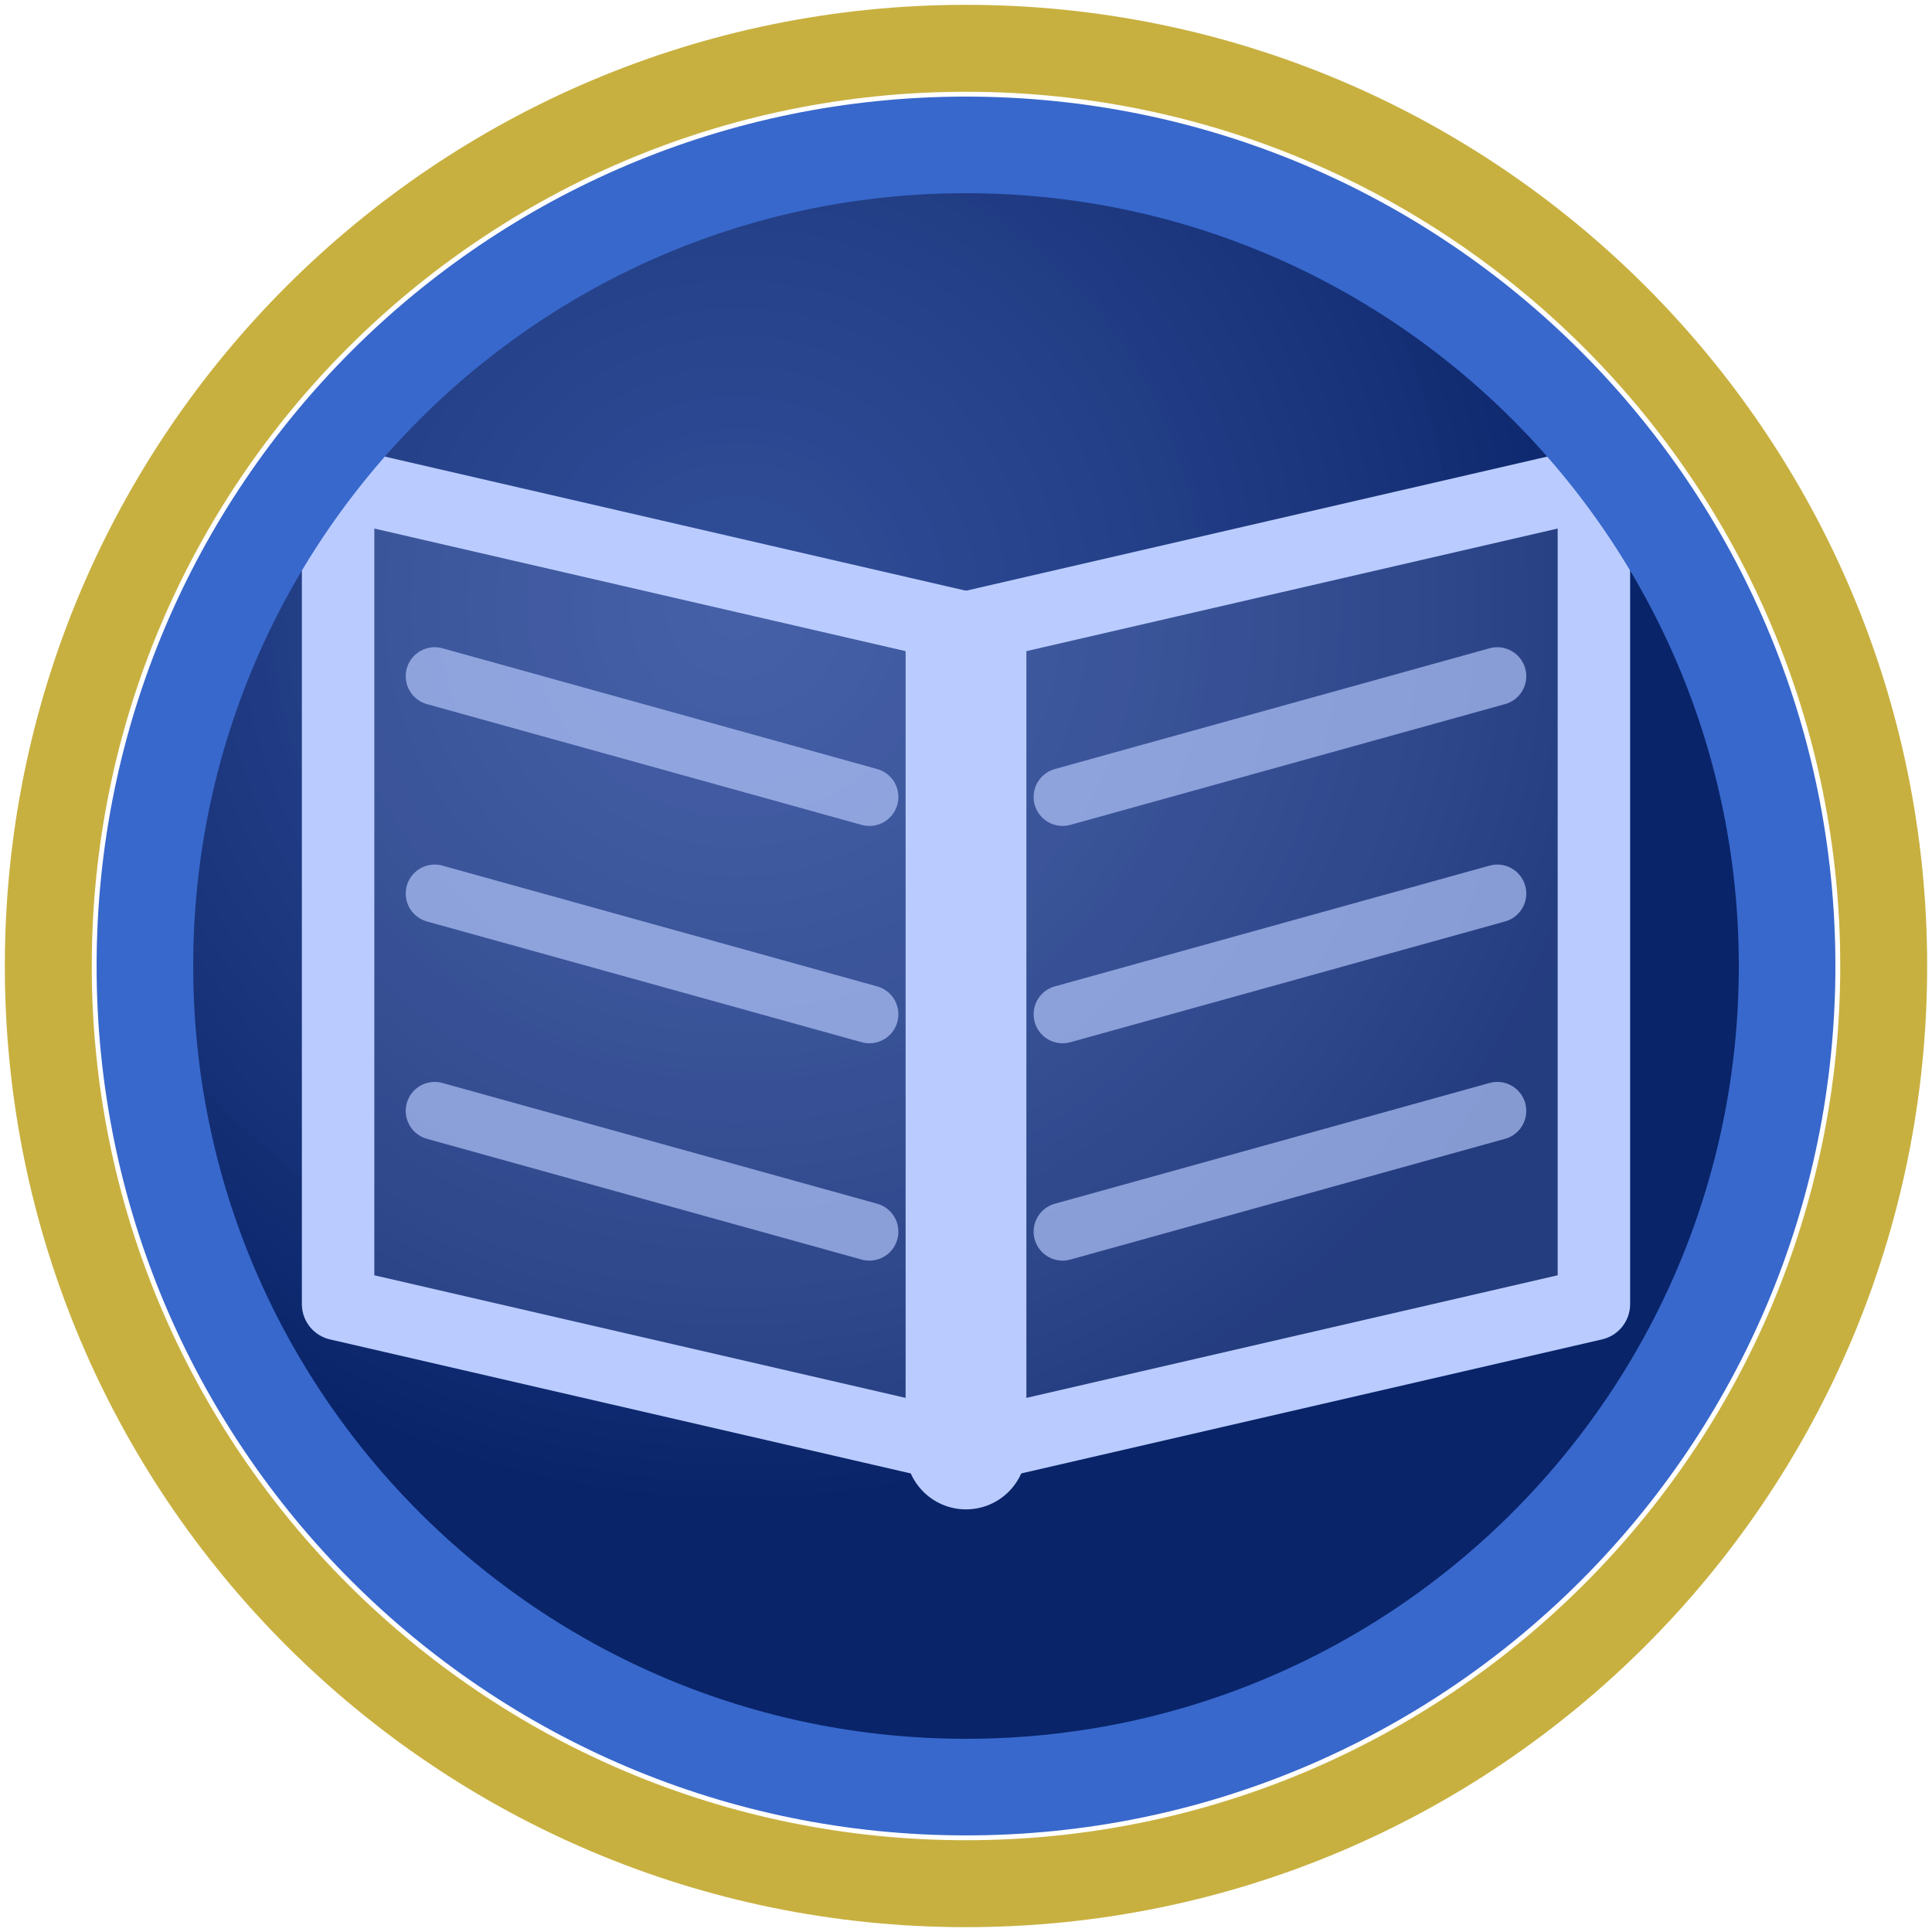
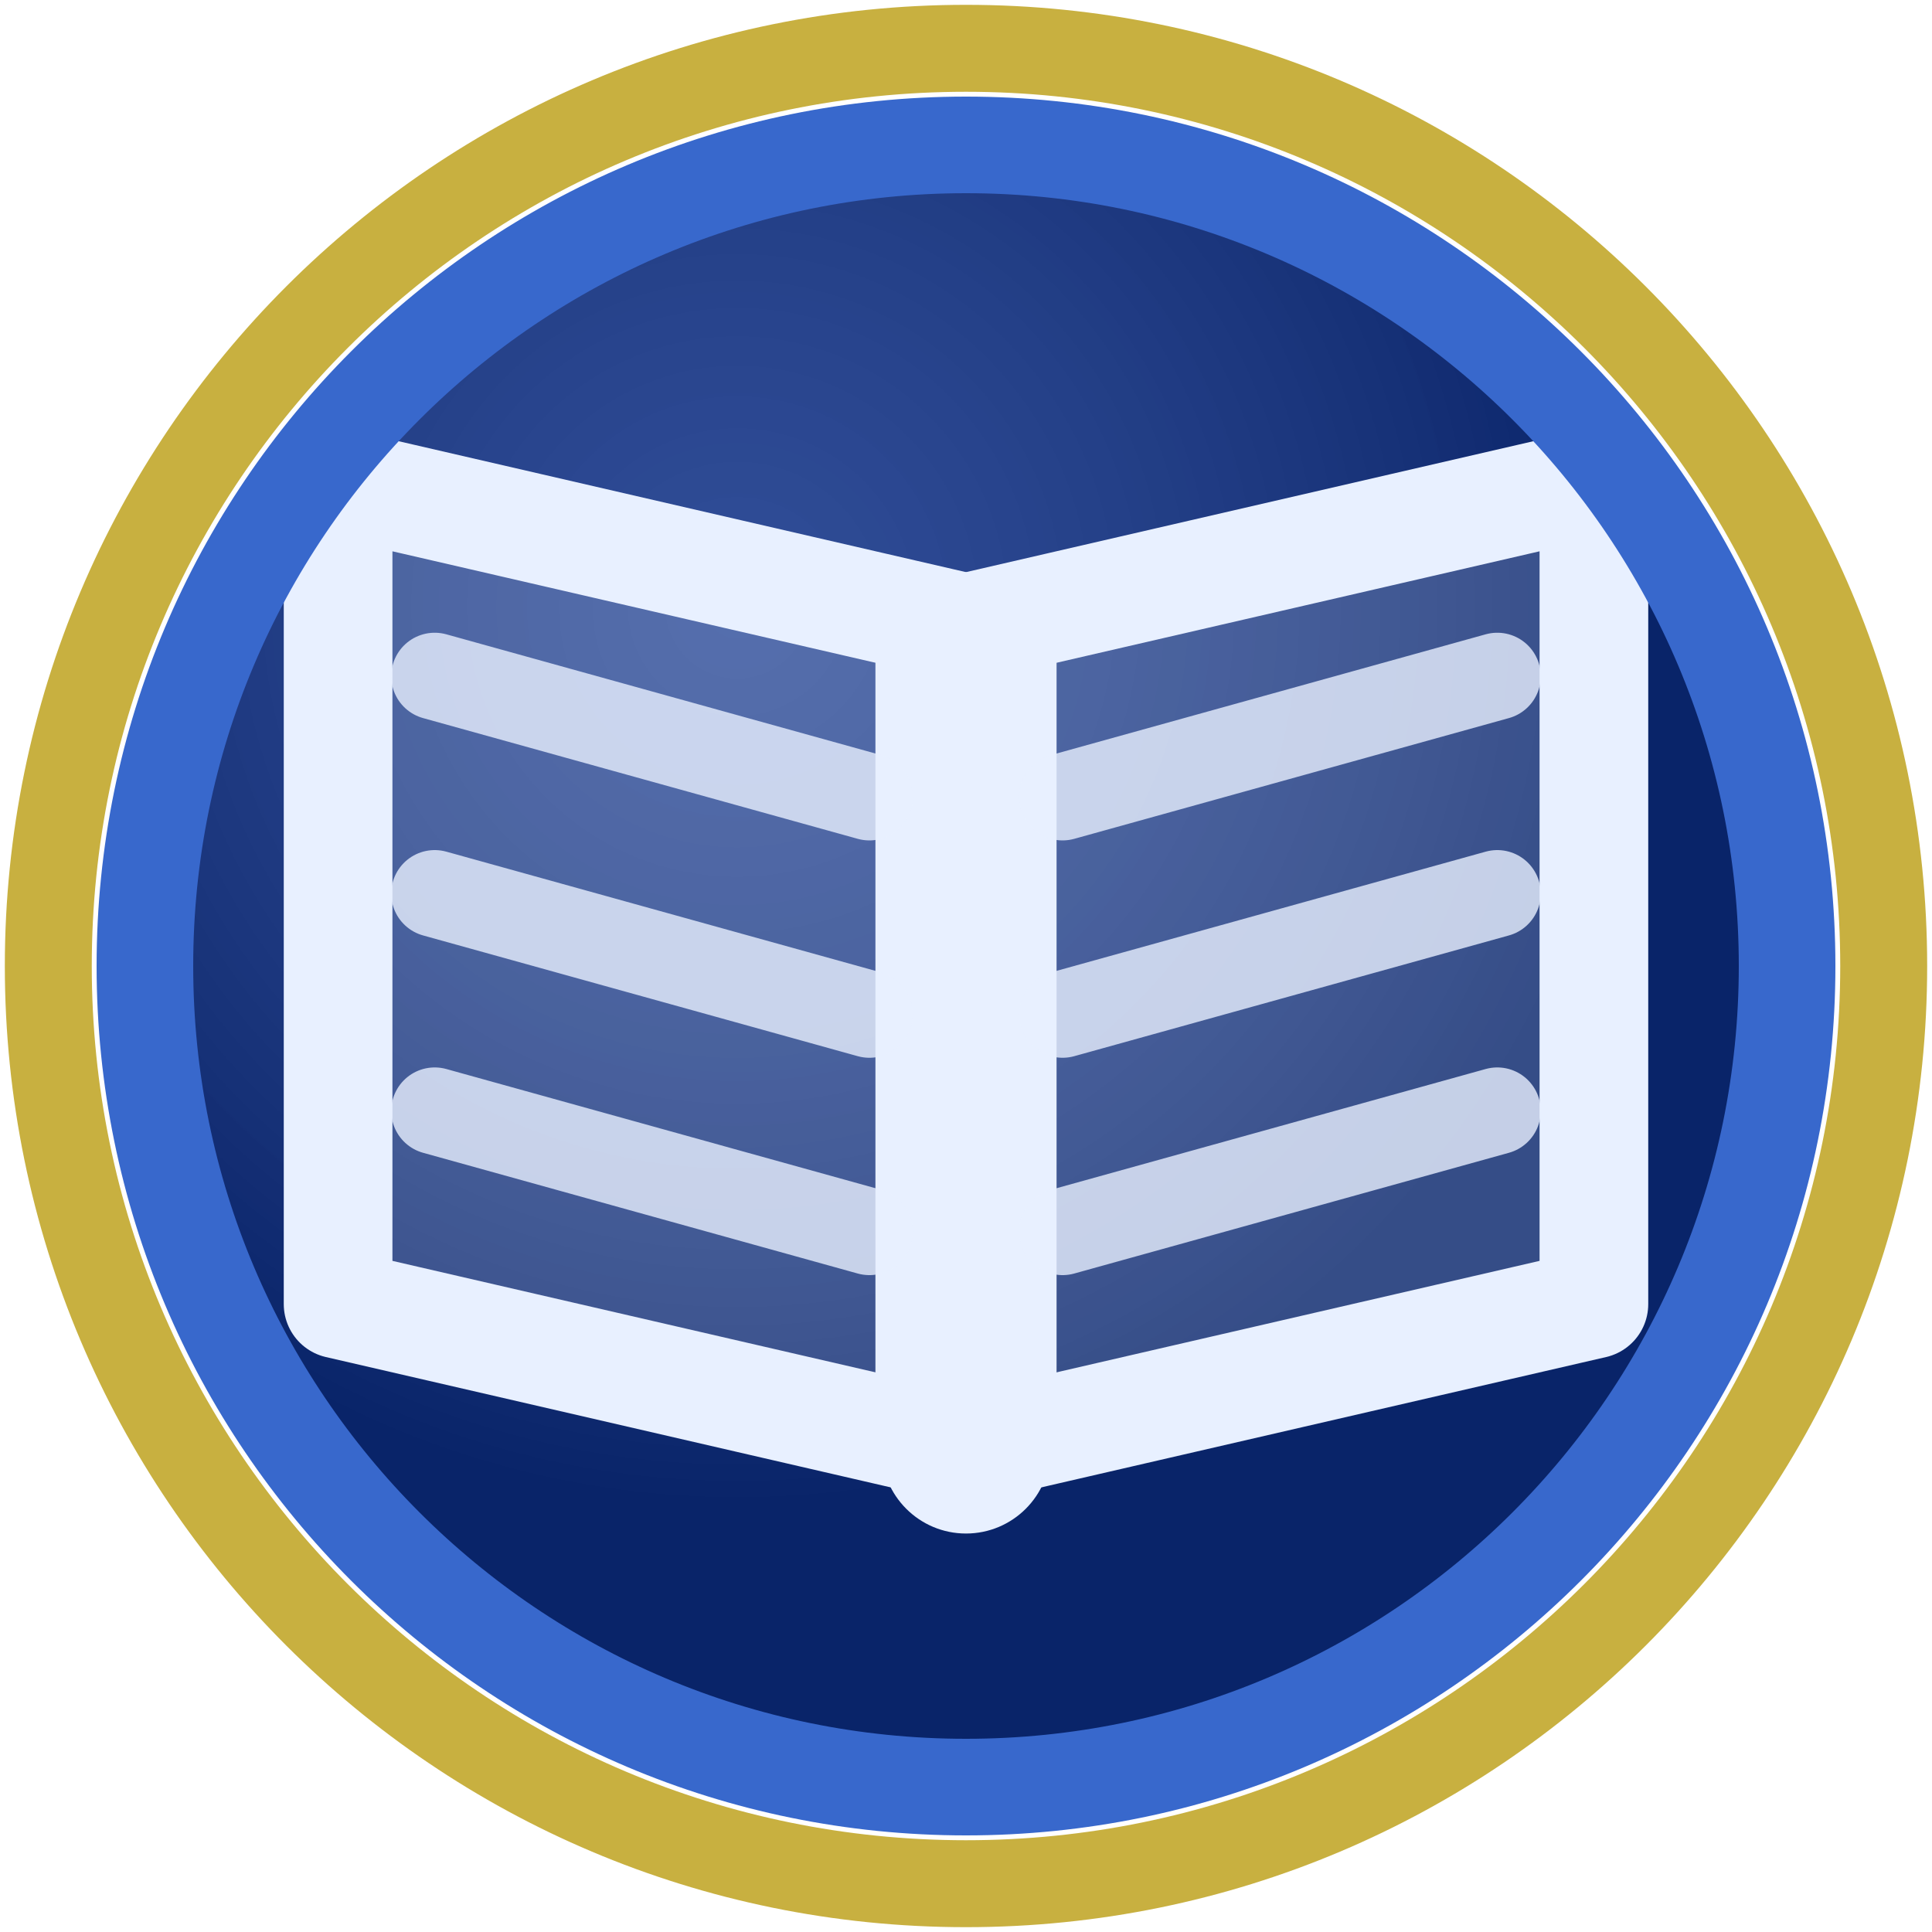
<svg xmlns="http://www.w3.org/2000/svg" viewBox="0 0 40 40">
  <defs>
    <clipPath id="clip">
      <circle cx="20" cy="20" r="16.5" />
    </clipPath>
    <radialGradient id="shine" cx="36%" cy="28%" r="55%">
      <stop offset="0%" stop-color="#ffffff" stop-opacity="0.15" />
      <stop offset="100%" stop-color="#000000" stop-opacity="0.22" />
    </radialGradient>
  </defs>
  <circle cx="20" cy="20" r="17" fill="#0C2E86" />
  <circle cx="20" cy="20" r="17" fill="url(#shine)" />
-   <g clip-path="url(#clip)" stroke="#BACCFF" stroke-linecap="round" stroke-linejoin="round">
-     <path d="M20,13 L7,10 L7,27 L20,30 Z" fill="#BACCFF" fill-opacity="0.15" stroke-width="1.5" />
-     <path d="M20,13 L33,10 L33,27 L20,30 Z" fill="#BACCFF" fill-opacity="0.15" stroke-width="1.5" />
-     <line x1="20" y1="13" x2="20" y2="30" stroke="#BACCFF" stroke-width="2.5" stroke-linecap="butt" />
-     <circle cx="20" cy="30" r="1.25" fill="#BACCFF" stroke="none" />
-     <line x1="18" y1="16.5" x2="9" y2="14" stroke="#BACCFF" stroke-width="1.2" opacity="0.65" />
-     <line x1="18" y1="21" x2="9" y2="18.5" stroke="#BACCFF" stroke-width="1.2" opacity="0.65" />
-     <line x1="18" y1="25.5" x2="9" y2="23" stroke="#BACCFF" stroke-width="1.2" opacity="0.65" />
-     <line x1="22" y1="16.5" x2="31" y2="14" stroke="#BACCFF" stroke-width="1.2" opacity="0.65" />
-     <line x1="22" y1="21" x2="31" y2="18.5" stroke="#BACCFF" stroke-width="1.2" opacity="0.65" />
-     <line x1="22" y1="25.5" x2="31" y2="23" stroke="#BACCFF" stroke-width="1.2" opacity="0.65" />
+   <g clip-path="url(#clip)" stroke="#E8F0FF" stroke-linecap="round" stroke-linejoin="round">
+     <path d="M20,13 L7,10 L7,27 L20,30 Z" fill="#E8F0FF" fill-opacity="0.20" stroke-width="2.25" />
+     <path d="M20,13 L33,10 L33,27 L20,30 Z" fill="#E8F0FF" fill-opacity="0.20" stroke-width="2.25" />
+     <line x1="20" y1="13" x2="20" y2="30" stroke="#E8F0FF" stroke-width="3.75" stroke-linecap="butt" />
+     <circle cx="20" cy="30" r="1.75" fill="#E8F0FF" stroke="none" />
+     <line x1="18" y1="16.5" x2="9" y2="14" stroke="#E8F0FF" stroke-width="1.8" opacity="0.8" />
+     <line x1="18" y1="21" x2="9" y2="18.5" stroke="#E8F0FF" stroke-width="1.8" opacity="0.8" />
+     <line x1="18" y1="25.5" x2="9" y2="23" stroke="#E8F0FF" stroke-width="1.8" opacity="0.8" />
+     <line x1="22" y1="16.5" x2="31" y2="14" stroke="#E8F0FF" stroke-width="1.8" opacity="0.8" />
+     <line x1="22" y1="21" x2="31" y2="18.5" stroke="#E8F0FF" stroke-width="1.8" opacity="0.8" />
+     <line x1="22" y1="25.5" x2="31" y2="23" stroke="#E8F0FF" stroke-width="1.8" opacity="0.8" />
  </g>
  <circle cx="20" cy="20" r="17" fill="none" stroke="#3868CC" stroke-width="2" />
  <circle cx="20" cy="20" r="19" fill="none" stroke="#C8B040" stroke-width="1.8" />
</svg>
